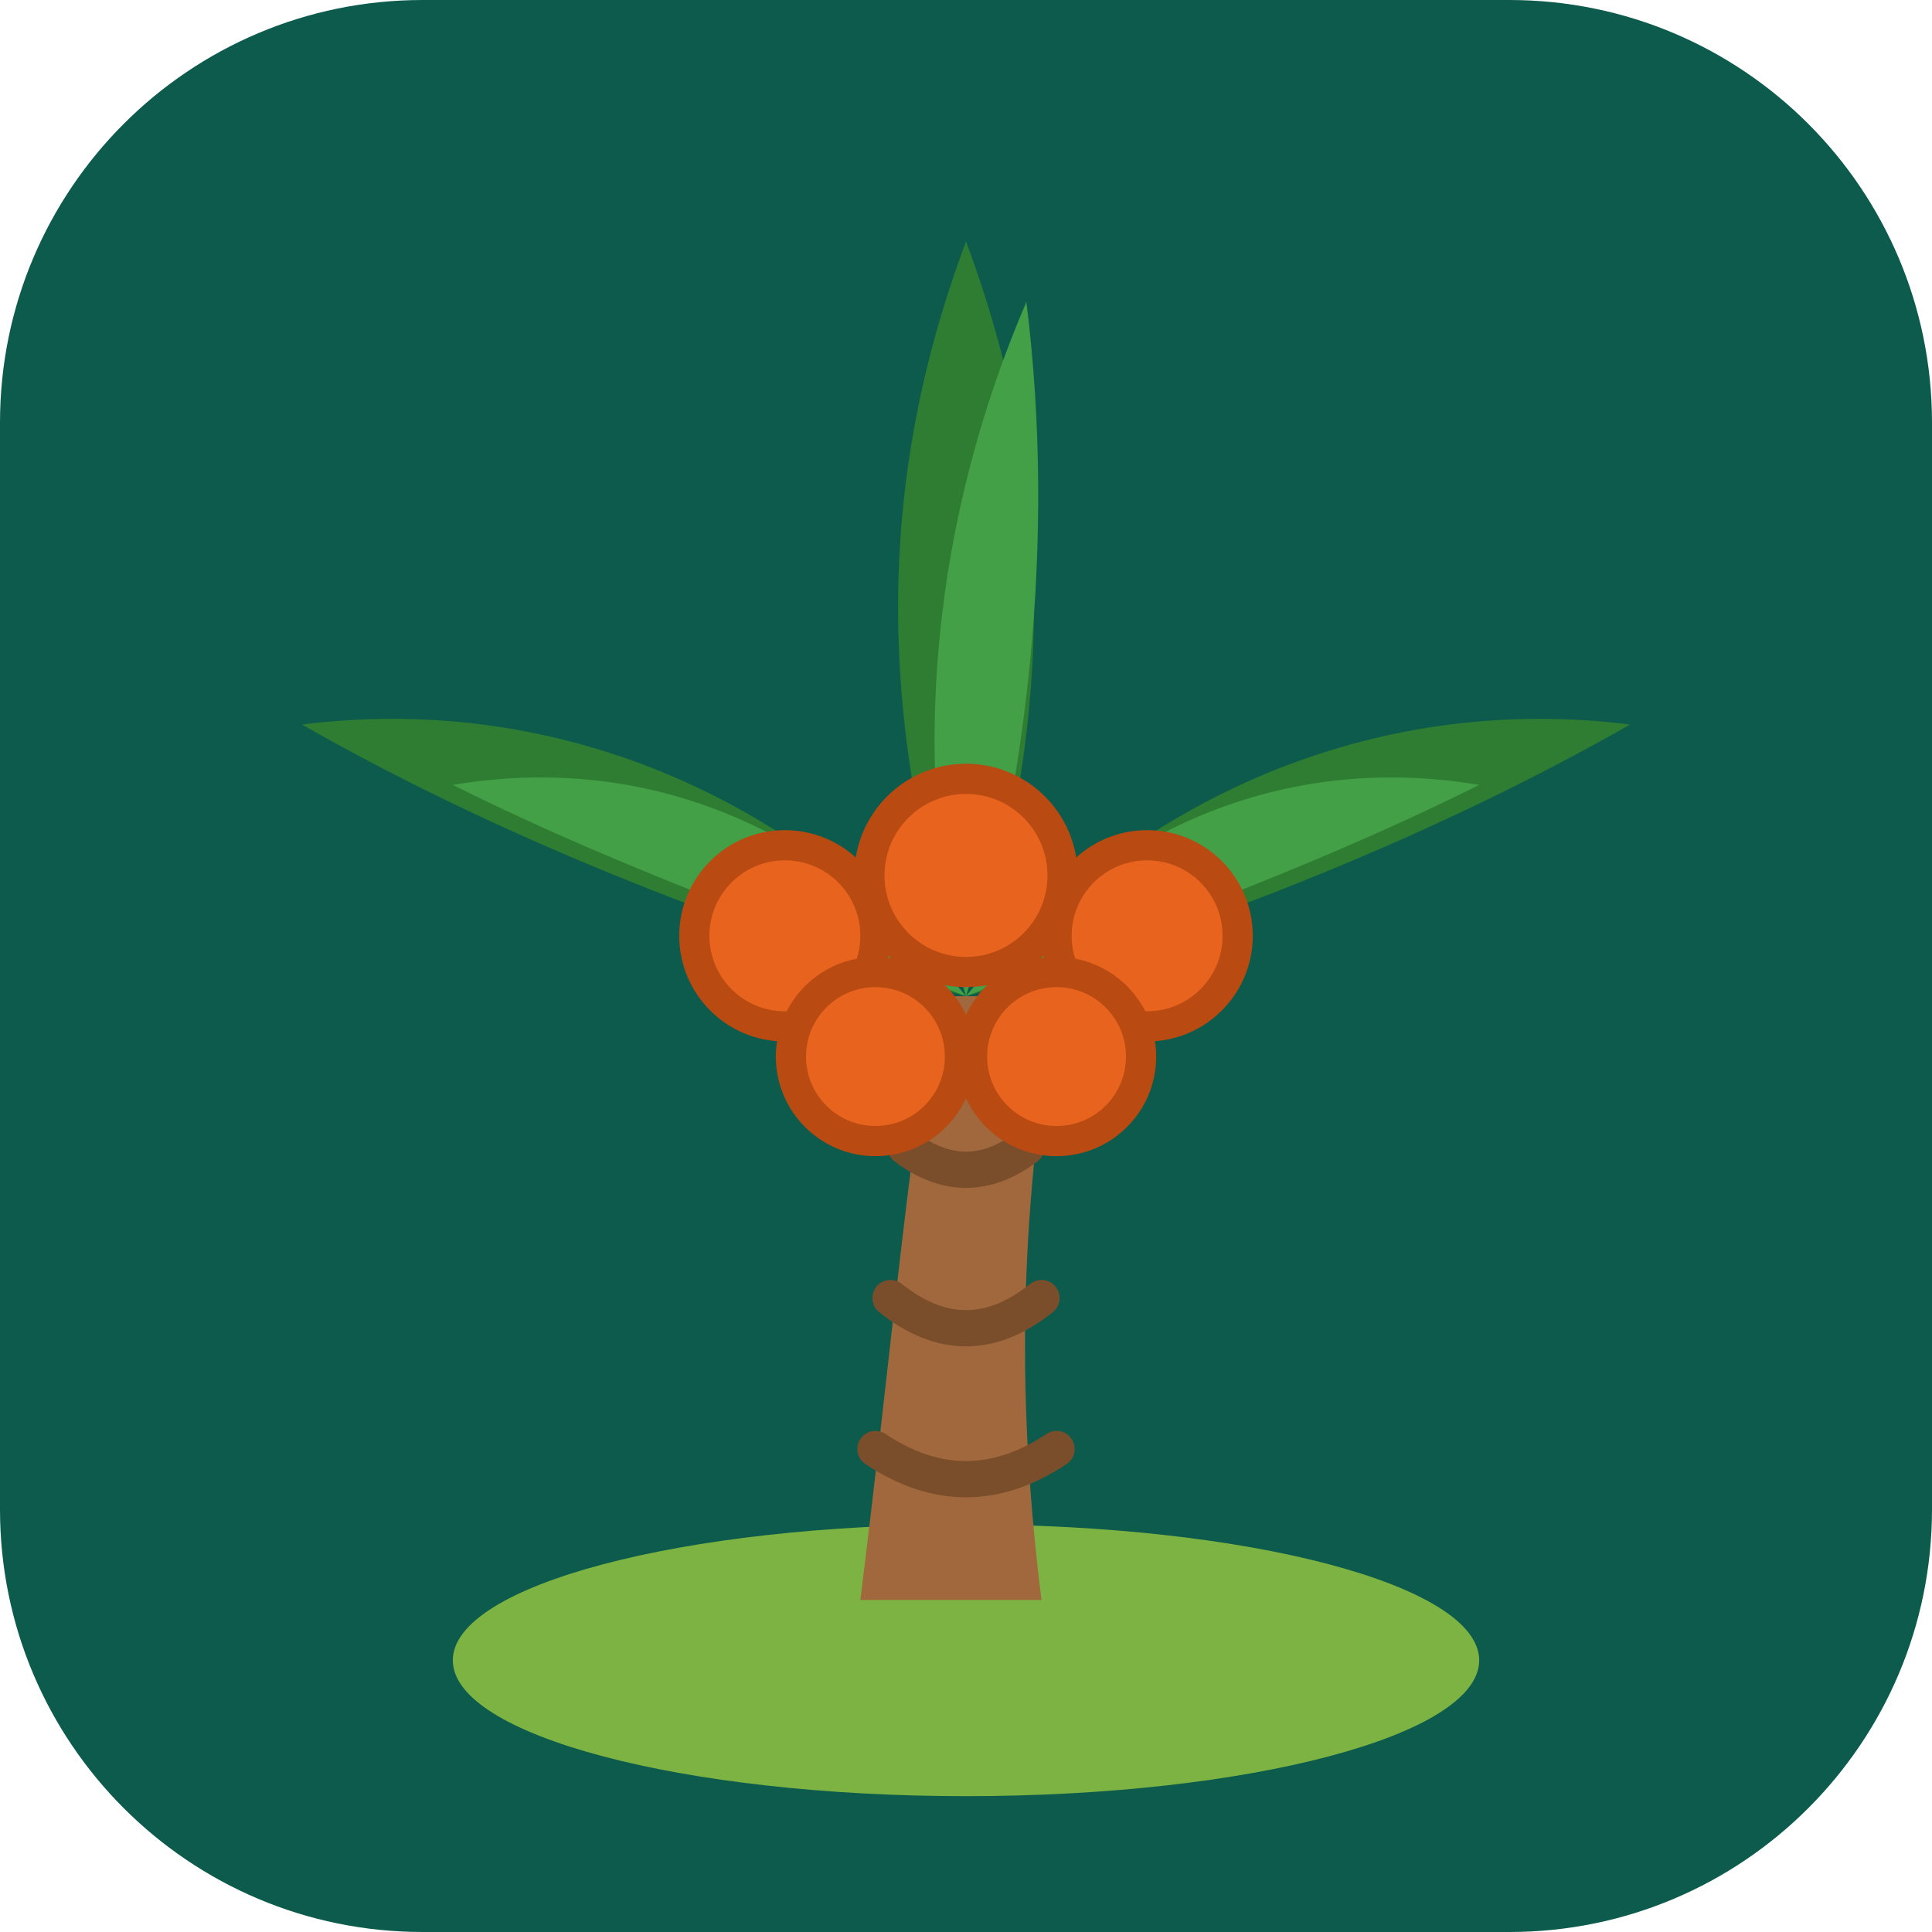
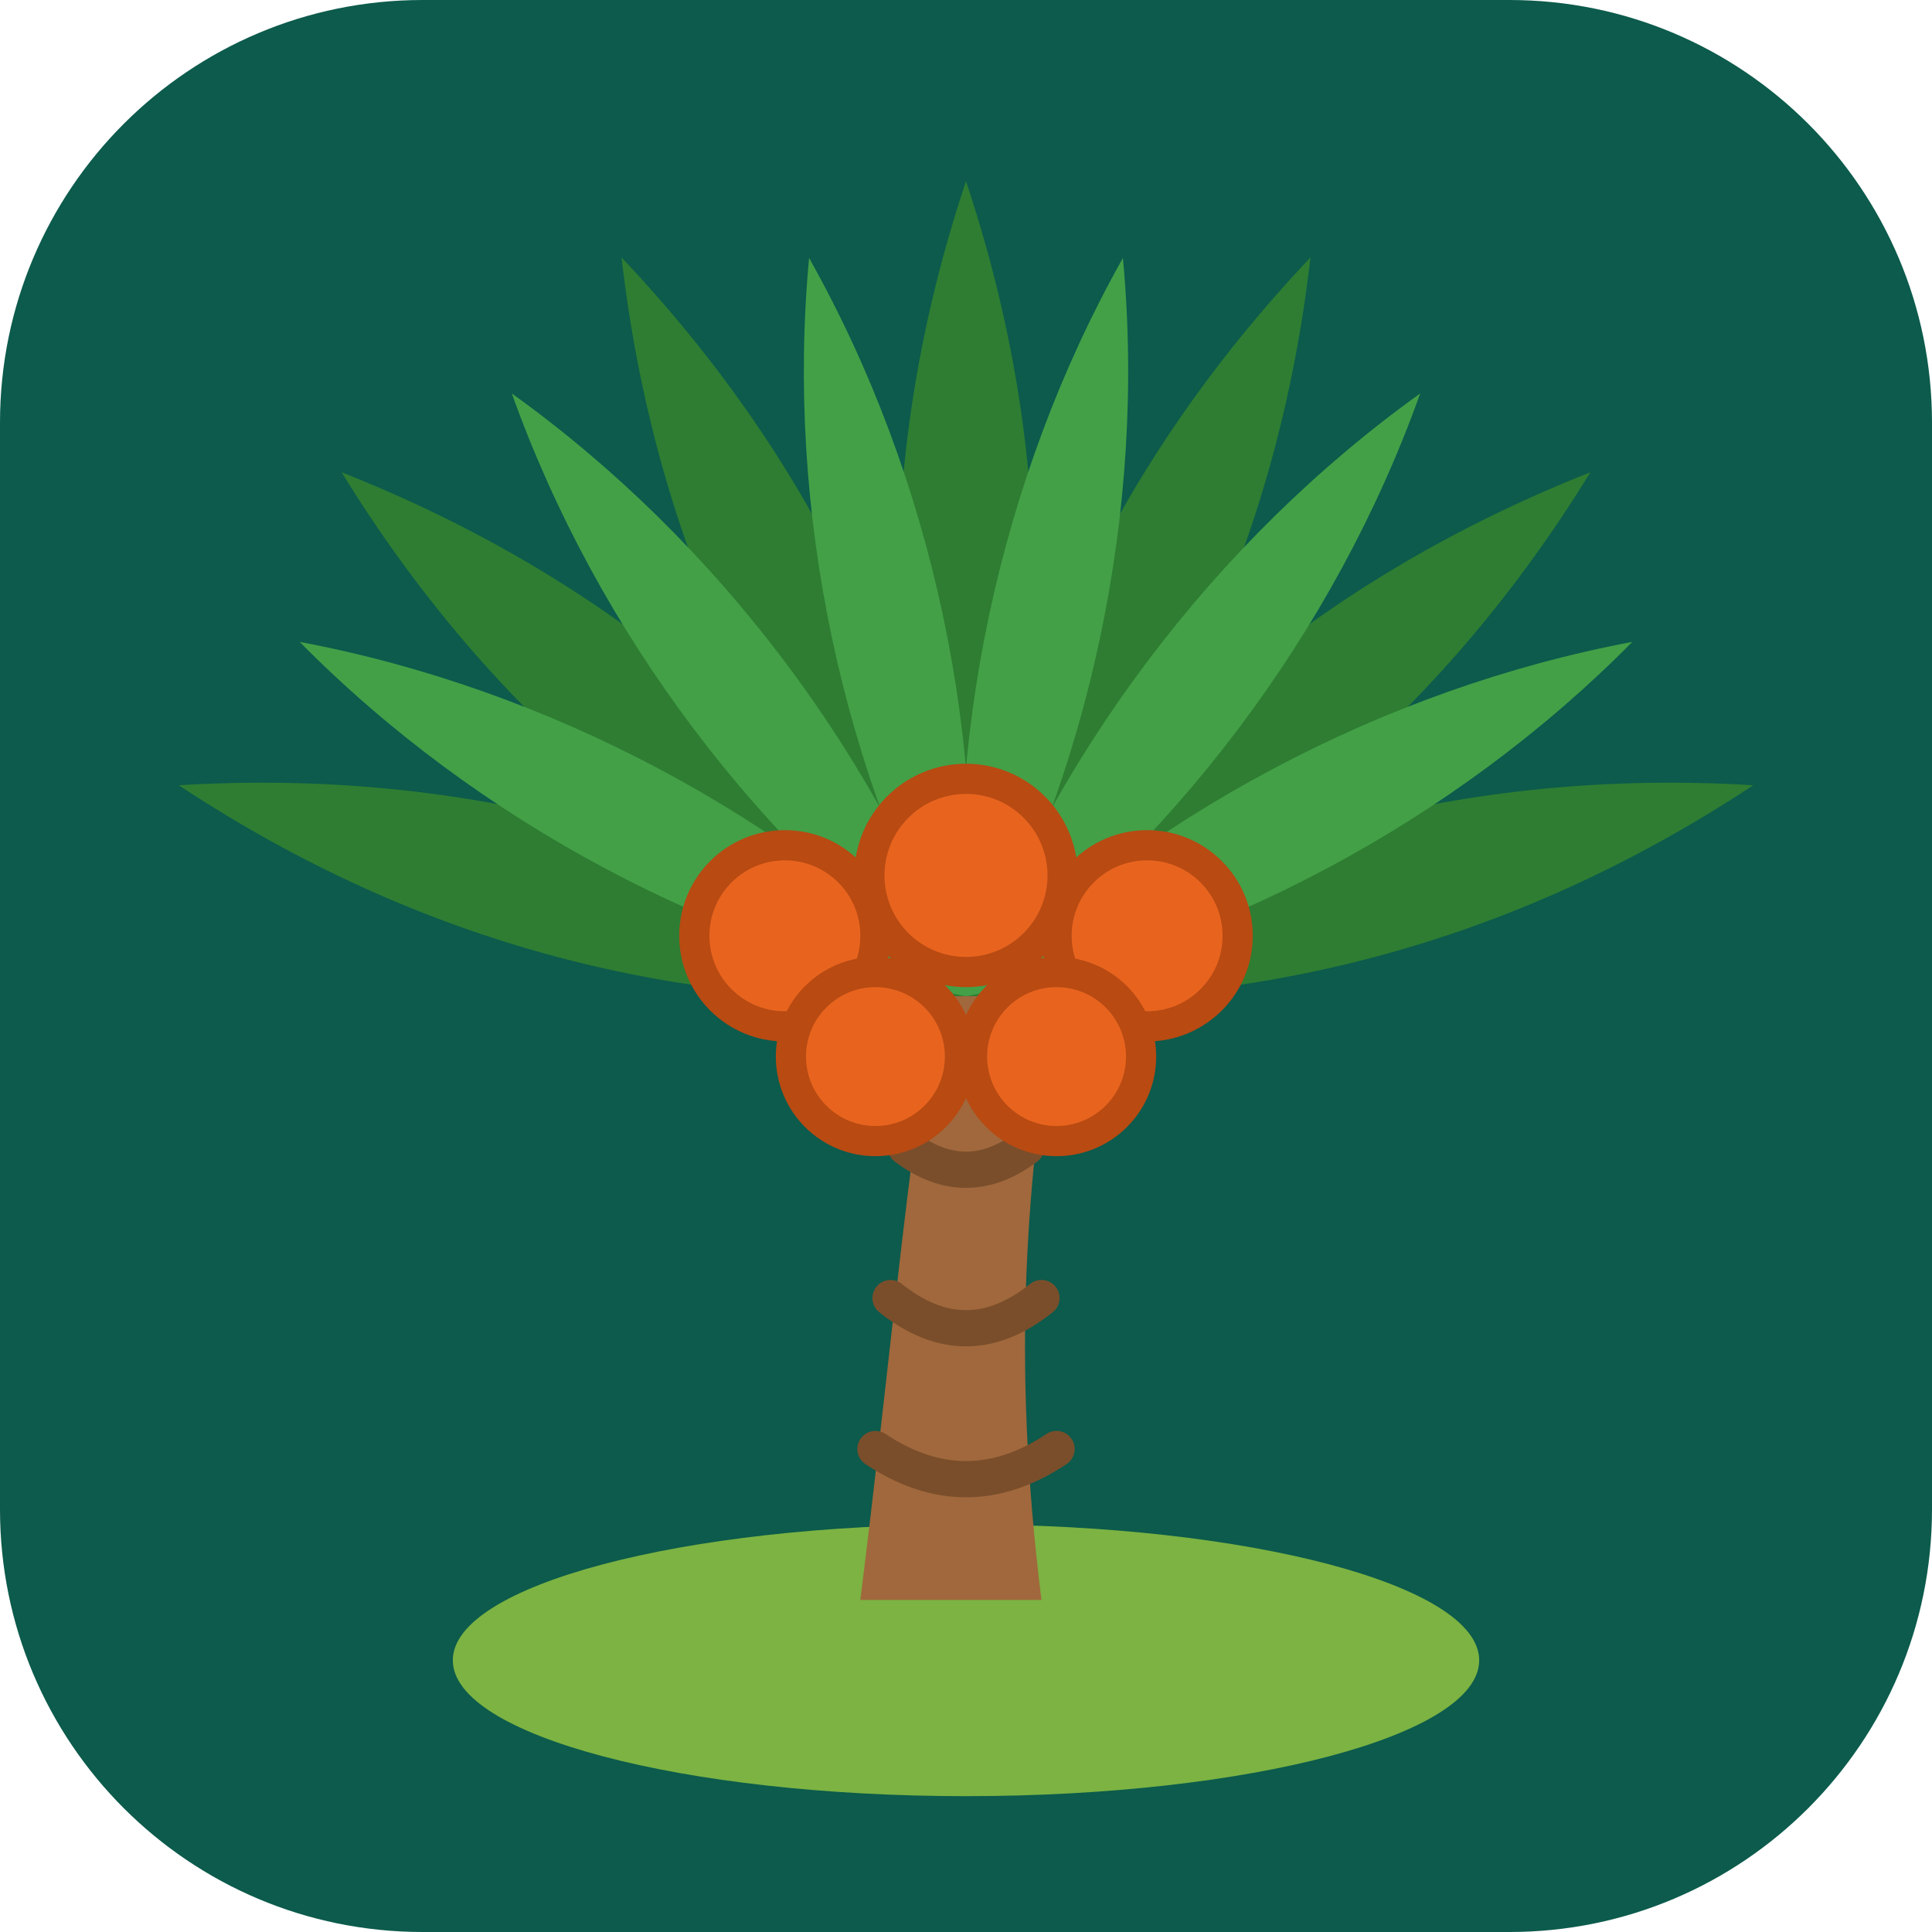
<svg xmlns="http://www.w3.org/2000/svg" viewBox="0 0 64 64">
  <rect width="64" height="64" rx="14" fill="#0C5B4C" />
  <ellipse cx="32" cy="55" rx="17" ry="4.5" fill="#7CB342" />
  <g fill="#2E7D32">
-     <path d="M32 33C26 26 18 23 10 24c7 4 15 7 22 9z" />
-     <path d="M32 33c6-7 14-10 22-9-7 4-15 7-22 9z" />
-     <path d="M32 33C29 24 29 16 32 8c3 8 3 16 0 25z" />
+     <path d="M32 33C29 24 29 15 32 6c3 9 3 18 0 27z" transform="rotate(-75 32 33)" />
+     <path d="M32 33C29 24 29 15 32 6c3 9 3 18 0 27z" transform="rotate(-50 32 33)" />
+     <path d="M32 33C29 24 29 15 32 6c3 9 3 18 0 27z" transform="rotate(-25 32 33)" />
+     <path d="M32 33C29 24 29 15 32 6c3 9 3 18 0 27z" />
+     <path d="M32 33C29 24 29 15 32 6c3 9 3 18 0 27z" transform="rotate(25 32 33)" />
+     <path d="M32 33C29 24 29 15 32 6c3 9 3 18 0 27z" transform="rotate(50 32 33)" />
+     <path d="M32 33C29 24 29 15 32 6c3 9 3 18 0 27z" transform="rotate(75 32 33)" />
  </g>
  <path d="M28.5 53C29.5 45 30 39 31 33h4c-1 6-1.5 12-.5 20z" fill="#A0683C" />
  <path d="M29 48q3 2 6 0M29.5 43q2.5 2 5 0M30 38q2 1.5 4 0" stroke="#7A4E2B" stroke-width="1.2" fill="none" stroke-linecap="round" />
  <g fill="#43A047">
-     <path d="M32 33C27 27 21 25 15 26c6 3 12 5 17 7z" />
-     <path d="M32 33c5-6 11-8 17-7-6 3-12 5-17 7z" />
-     <path d="M32 33c-2-8-1-16 2-23 1 8 0 16-2 23z" />
+     <path d="M32 33C29.5 25 29.5 16 32 8c2.5 8 2.5 17 0 25z" transform="rotate(-62 32 33)" />
+     <path d="M32 33C29.5 25 29.5 16 32 8c2.5 8 2.5 17 0 25z" transform="rotate(-37 32 33)" />
+     <path d="M32 33C29.5 25 29.5 16 32 8c2.5 8 2.5 17 0 25z" transform="rotate(-12 32 33)" />
+     <path d="M32 33C29.5 25 29.5 16 32 8c2.5 8 2.5 17 0 25z" transform="rotate(12 32 33)" />
+     <path d="M32 33C29.5 25 29.5 16 32 8c2.5 8 2.5 17 0 25z" transform="rotate(37 32 33)" />
+     <path d="M32 33C29.5 25 29.5 16 32 8c2.5 8 2.5 17 0 25z" transform="rotate(62 32 33)" />
  </g>
  <g fill="#E8641E" stroke="#B84A12" stroke-width="1">
    <circle cx="26" cy="31" r="3" />
    <circle cx="32" cy="29" r="3.2" />
    <circle cx="38" cy="31" r="3" />
    <circle cx="29" cy="35" r="2.8" />
    <circle cx="35" cy="35" r="2.8" />
  </g>
</svg>
